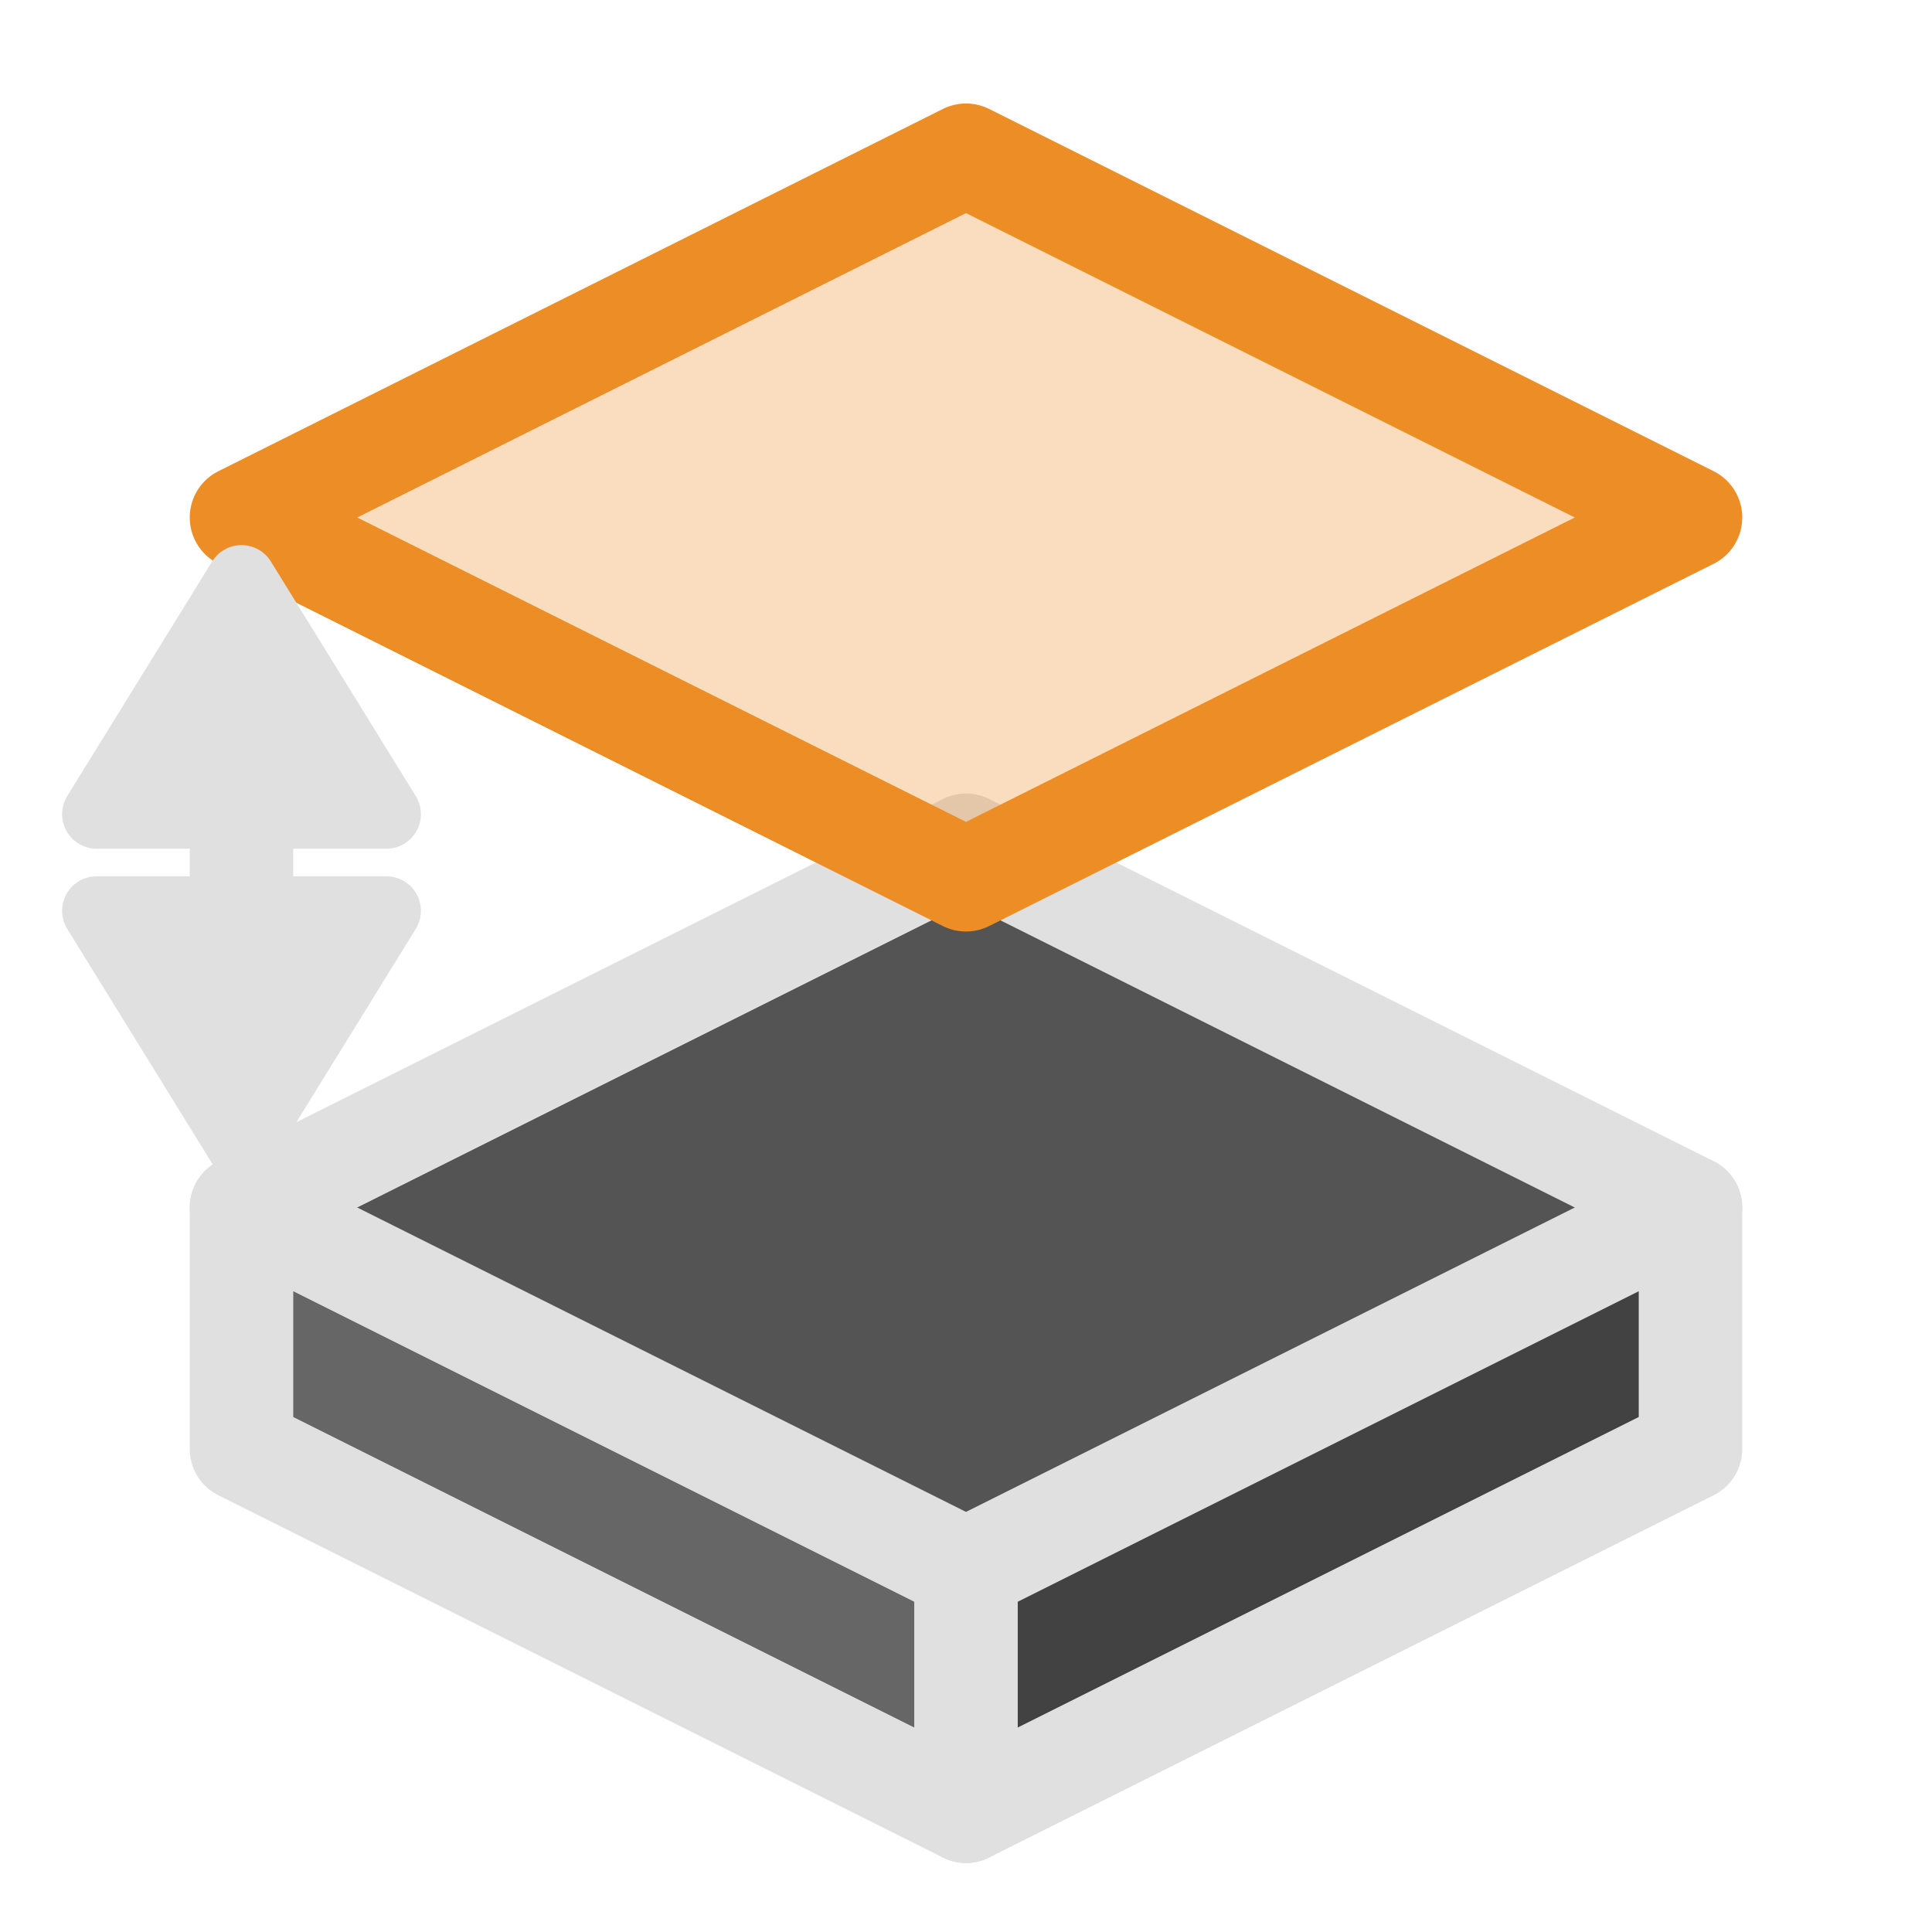
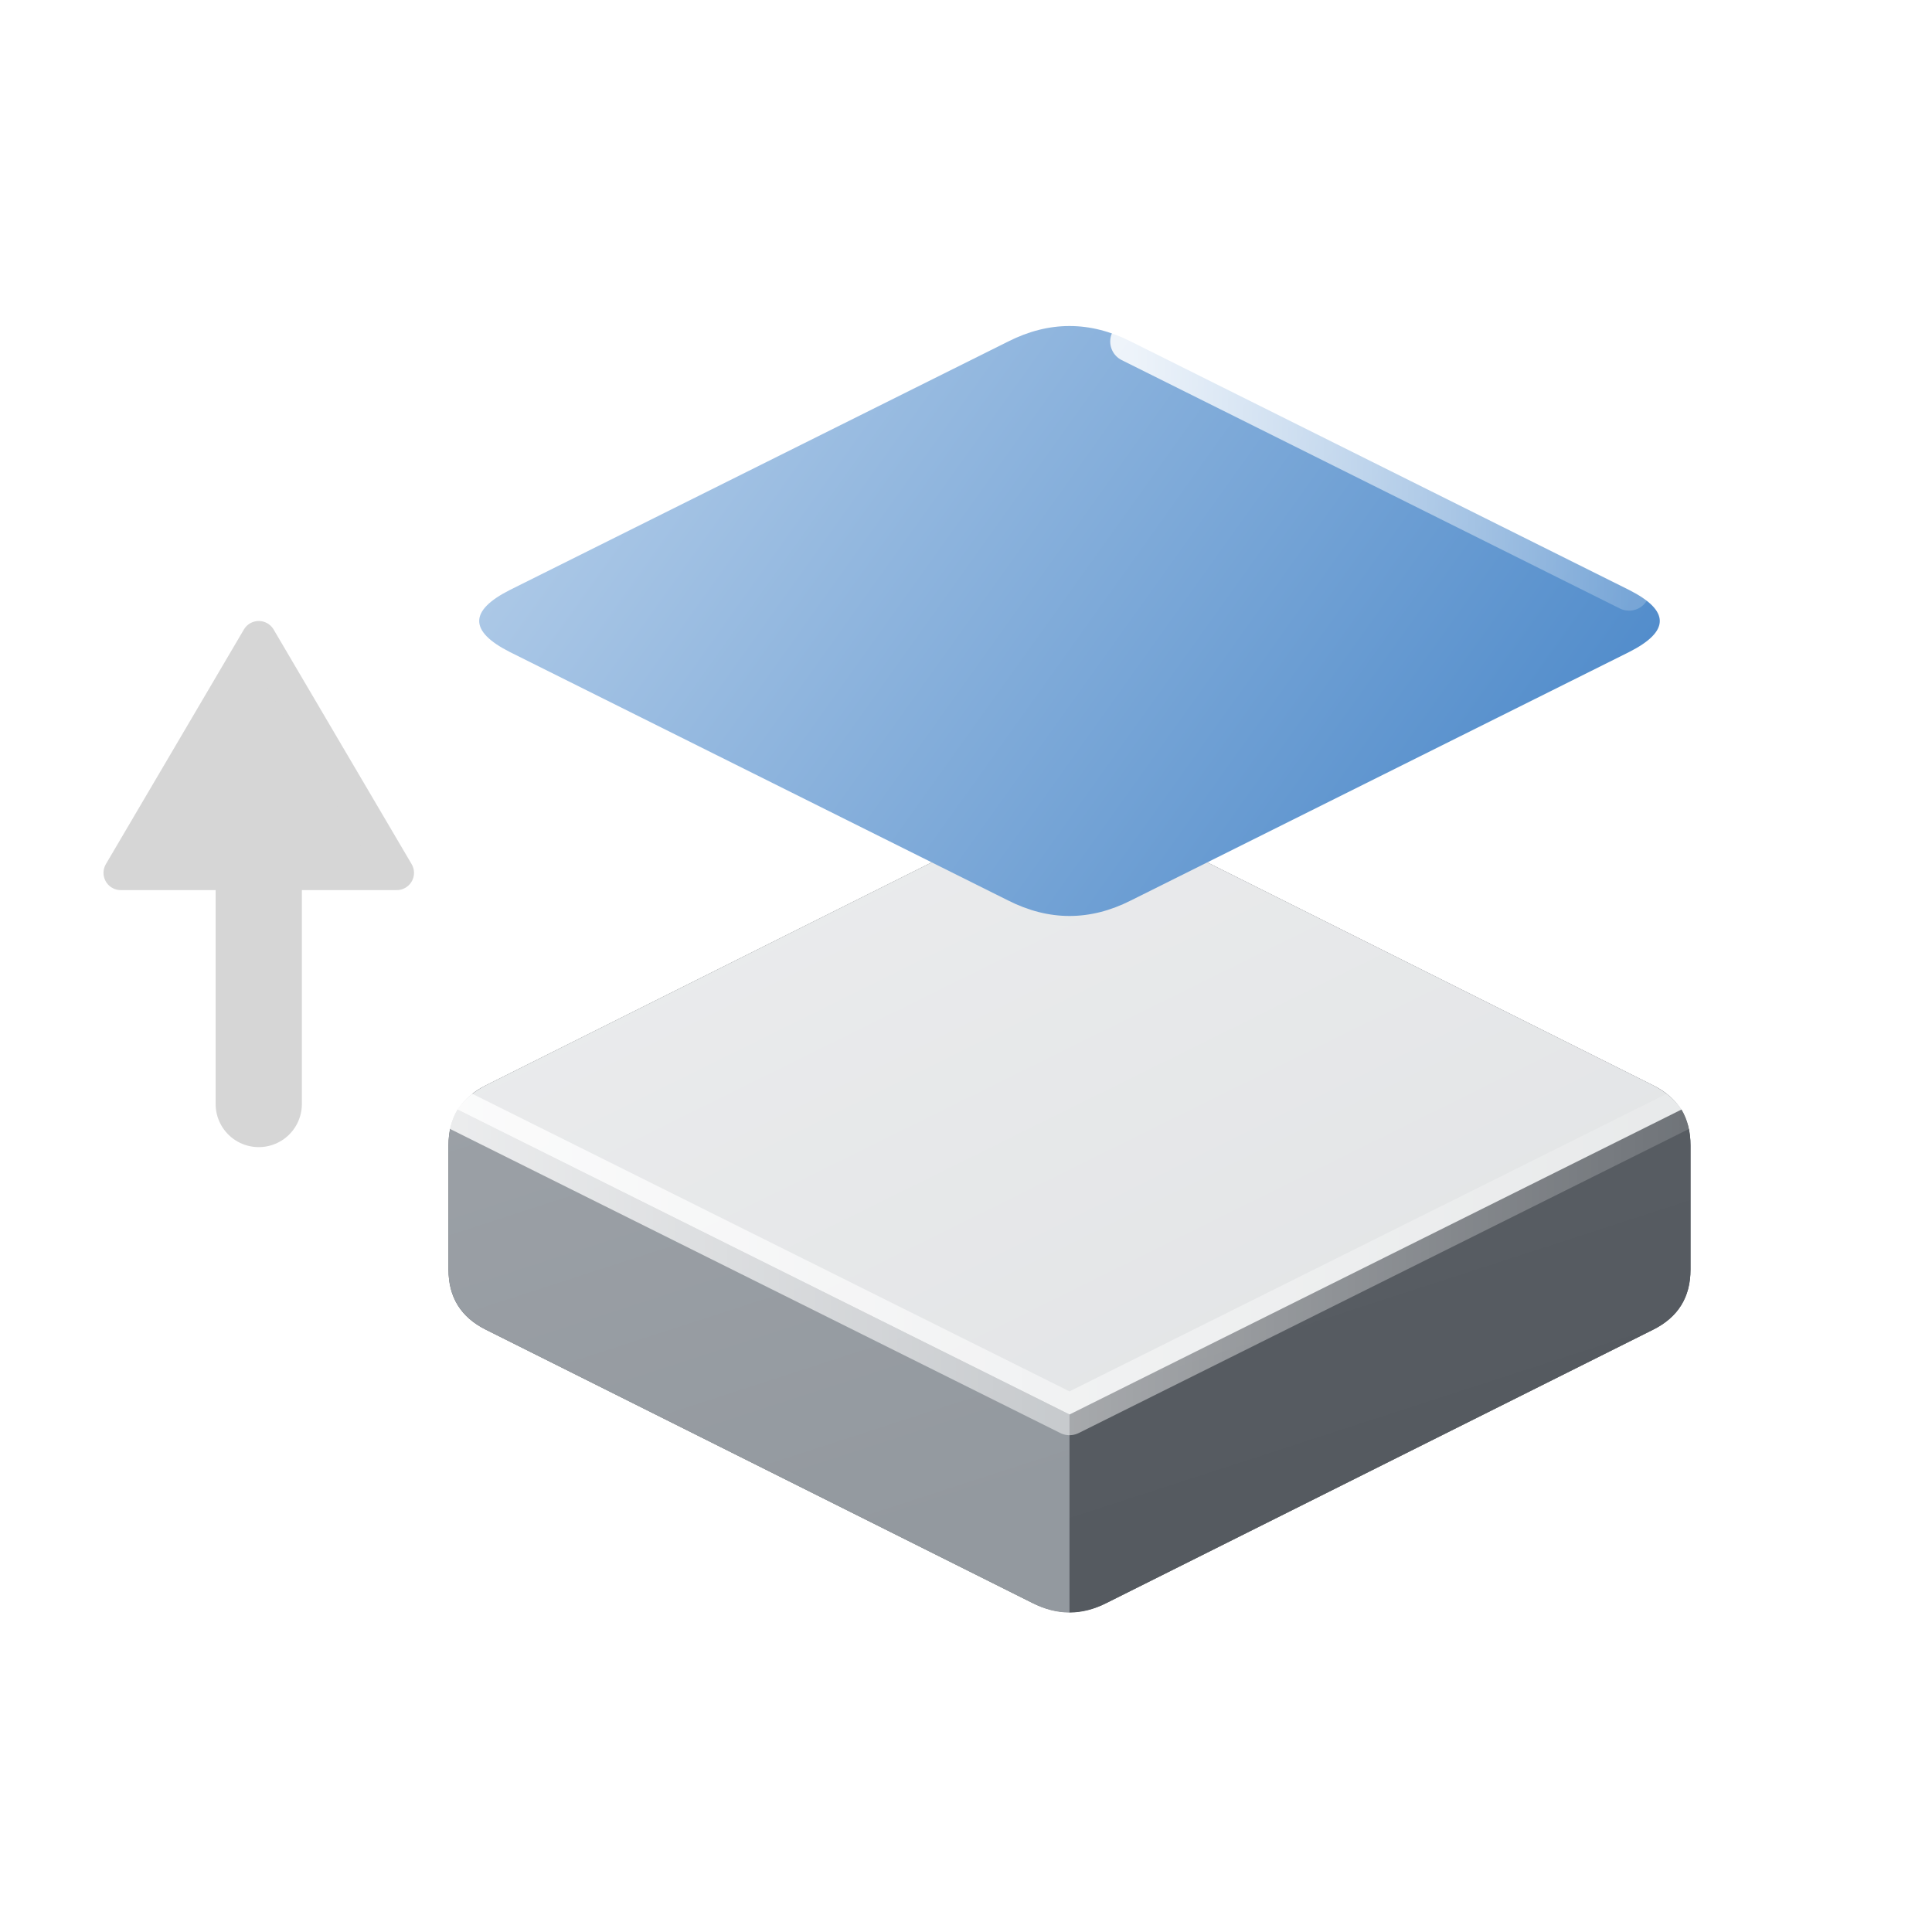
- <svg xmlns="http://www.w3.org/2000/svg" viewBox="0 0 28 28" fill="none" stroke-linecap="round" stroke-linejoin="round">
-   <path d="M3.5 17.5 L14 22.75 L14 26.25 L3.5 21Z" fill="#666666" />
-   <path d="M14 12.25 L24.5 17.5 L14 22.75 L3.5 17.5Z" fill="#545454" />
-   <path d="M24.5 17.5 L14 22.75 L14 26.25 L24.5 21Z" fill="#424242" />
-   <path d="M3.5 17.5 L14 22.75 L24.5 17.5M14 22.75V26.25" stroke="#E0E0E0" stroke-width="1.5" />
-   <path d="M14 12.25 L24.5 17.5 L24.5 21 L14 26.25 L3.5 21 L3.5 17.5Z" stroke="#E0E0E0" stroke-width="1.5" />
-   <path d="M14 2.25 L24.5 7.5 L14 12.75 L3.5 7.5Z" fill="#ED8D26" fill-opacity=".3" />
-   <path d="M14 2.25 L24.5 7.5 L14 12.75 L3.5 7.5Z" stroke="#ED8D26" stroke-width="1.5" />
-   <path d="M3.5 14.9V10.1" stroke="#E0E0E0" stroke-width="1.5" />
-   <path d="M3.5 8.4 L5.6 11.8 L1.4 11.8 Z" fill="#E0E0E0" stroke="#E0E0E0" stroke-width="1" />
-   <path d="M3.5 16.6 L1.4 13.2 L5.6 13.2 Z" fill="#E0E0E0" stroke="#E0E0E0" stroke-width="1" />
+ <svg xmlns="http://www.w3.org/2000/svg" viewBox="0 0 28 28" fill="none" stroke-linecap="round" stroke-linejoin="round" data-lit="2">
+   <defs>
+     <linearGradient id="g-PL-offset-ss" x1="0" y1="0" x2="0.4" y2="1">
+       <stop offset="0" stop-color="#595E64" />
+       <stop offset="1" stop-color="#54595F" />
+     </linearGradient>
+     <linearGradient id="g-PL-offset-sl" x1="0" y1="0" x2="0.4" y2="1">
+       <stop offset="0" stop-color="#9BA0A6" />
+       <stop offset="1" stop-color="#93999F" />
+     </linearGradient>
+     <linearGradient id="g-PL-offset-st" x1="0" y1="0" x2="1" y2="1">
+       <stop offset="0" stop-color="#ECEDEE" />
+       <stop offset="1" stop-color="#E1E3E5" />
+     </linearGradient>
+     <linearGradient id="g-PL-offset-hl" gradientUnits="userSpaceOnUse" x1="6.63" y1="0" x2="24.37" y2="0">
+       <stop offset="0" stop-color="#FFFFFF" stop-opacity="0.8" />
+       <stop offset="1" stop-color="#FFFFFF" stop-opacity="0.15" />
+     </linearGradient>
+     <linearGradient id="g-PL-offset-ap" gradientUnits="userSpaceOnUse" x1="9.2" y1="4.5" x2="21.8" y2="13.5">
+       <stop offset="0" stop-color="#B0CBE8" />
+       <stop offset="1" stop-color="#4E8ACA" />
+     </linearGradient>
+     <linearGradient id="g-PL-offset-hl2" gradientUnits="userSpaceOnUse" x1="16.39" y1="0" x2="23.61" y2="0">
+       <stop offset="0" stop-color="#FFFFFF" stop-opacity="0.85" />
+       <stop offset="1" stop-color="#FFFFFF" stop-opacity="0.2" />
+     </linearGradient>
+   </defs>
+   <path d="M6.5 16.6Q6.5 16 7.04 15.73L14.96 11.77Q15.5 11.5 16.04 11.77L23.96 15.73Q24.5 16 24.5 16.6L24.5 18.4Q24.5 19 23.96 19.27L16.04 23.23Q15.5 23.5 14.96 23.23L7.04 19.27Q6.5 19 6.5 18.4Z" fill="url(#g-PL-offset-ss)" />
+   <path d="M15.5 20.5L24.37 16.08Q24.5 16.3 24.5 16.6L24.5 18.4Q24.5 19 23.96 19.27L16.04 23.23Q15.77 23.37 15.5 23.37Z" fill="url(#g-PL-offset-ss)" />
+   <path d="M6.5 16.6Q6.5 16.3 6.63 16.08L15.5 20.5L15.5 23.37Q15.23 23.37 14.96 23.23L7.04 19.27Q6.5 19 6.5 18.4Z" fill="url(#g-PL-offset-sl)" />
+   <path d="M14.96 11.77Q15.5 11.5 16.04 11.77L23.96 15.73Q24.23 15.87 24.37 16.08L15.5 20.5L6.63 16.08Q6.77 15.87 7.04 15.73Z" fill="url(#g-PL-offset-st)" />
+   <path d="M6.63 16.08L15.5 20.5L24.37 16.08" stroke="url(#g-PL-offset-hl)" stroke-width="0.6" />
+   <path d="M14.61 4.95Q15.5 4.5 16.39 4.95L23.61 8.55Q24.5 9 23.61 9.45L16.39 13.05Q15.5 13.5 14.61 13.05L7.39 9.45Q6.5 9 7.39 8.55Z" fill="url(#g-PL-offset-ap)" />
+   <path d="M16.39 4.95L23.61 8.55" stroke="url(#g-PL-offset-hl2)" stroke-width="0.6" />
+   <path d="M3.75 16L3.75 12.25" stroke="#D6D6D6" stroke-width="1.25" />
+   <path d="M3.75 9.25L5.75 12.65L1.75 12.65Z" fill="#D6D6D6" stroke="#D6D6D6" stroke-width=".5" />
</svg>
